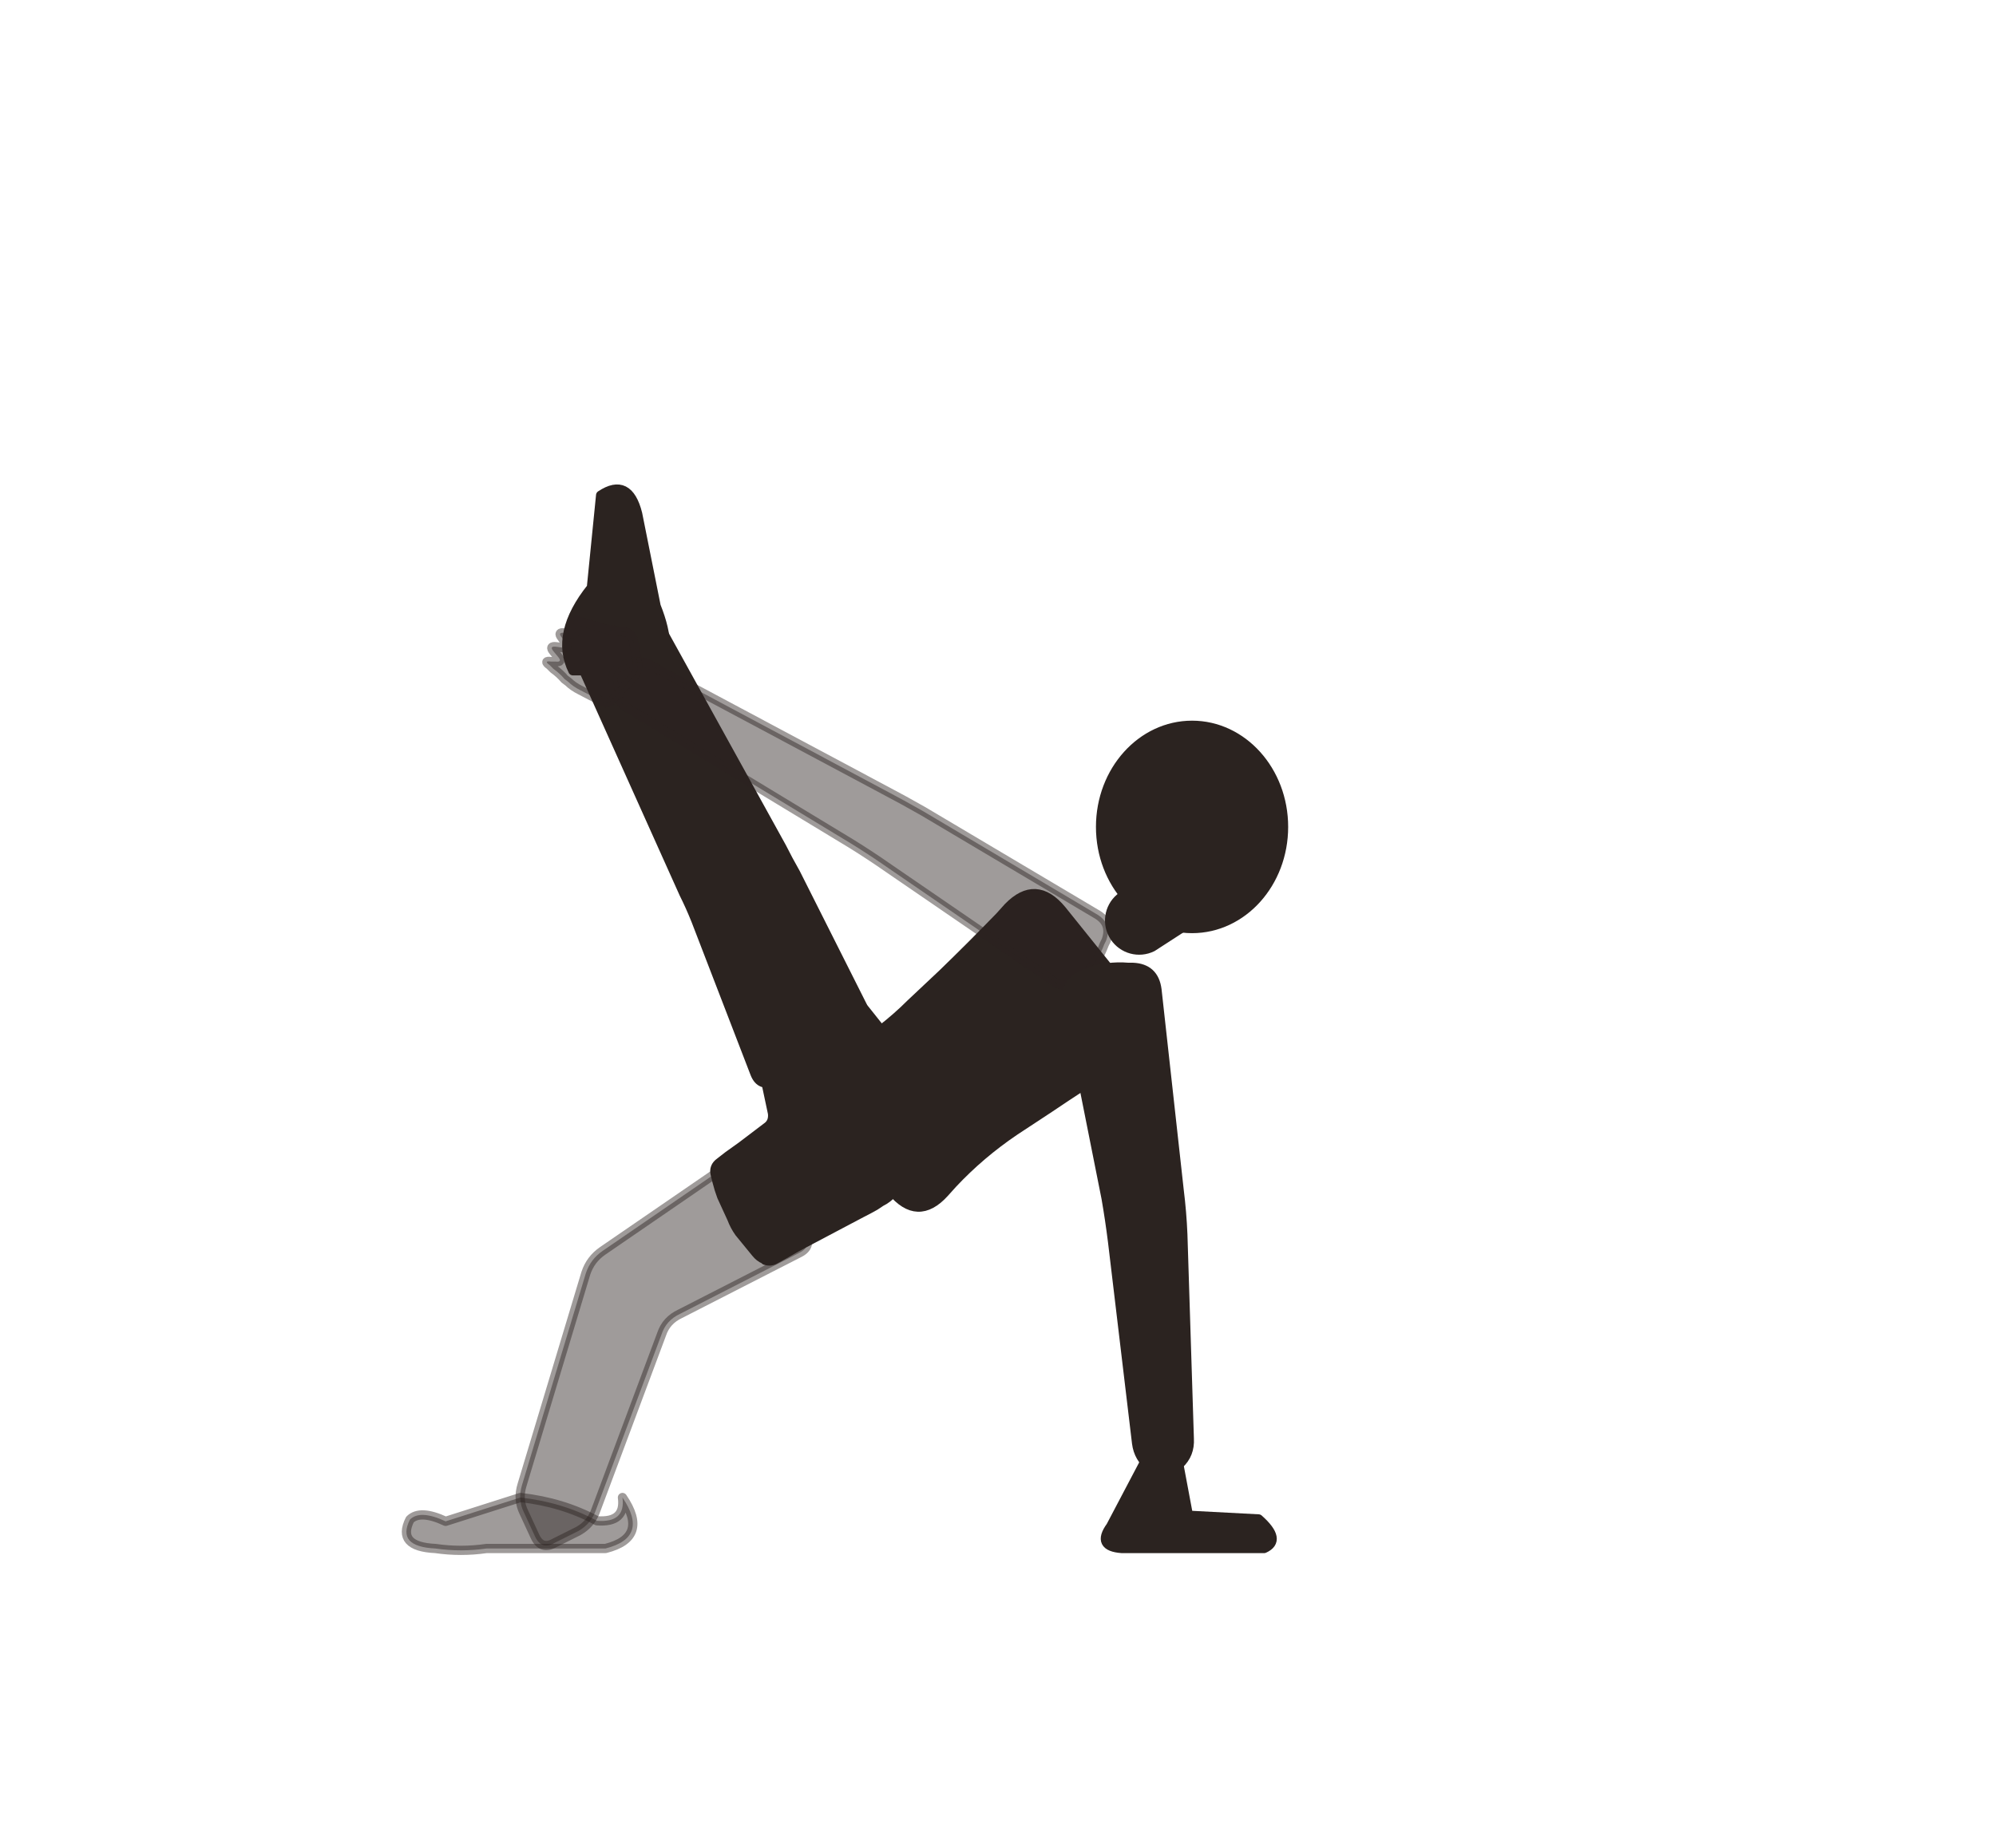
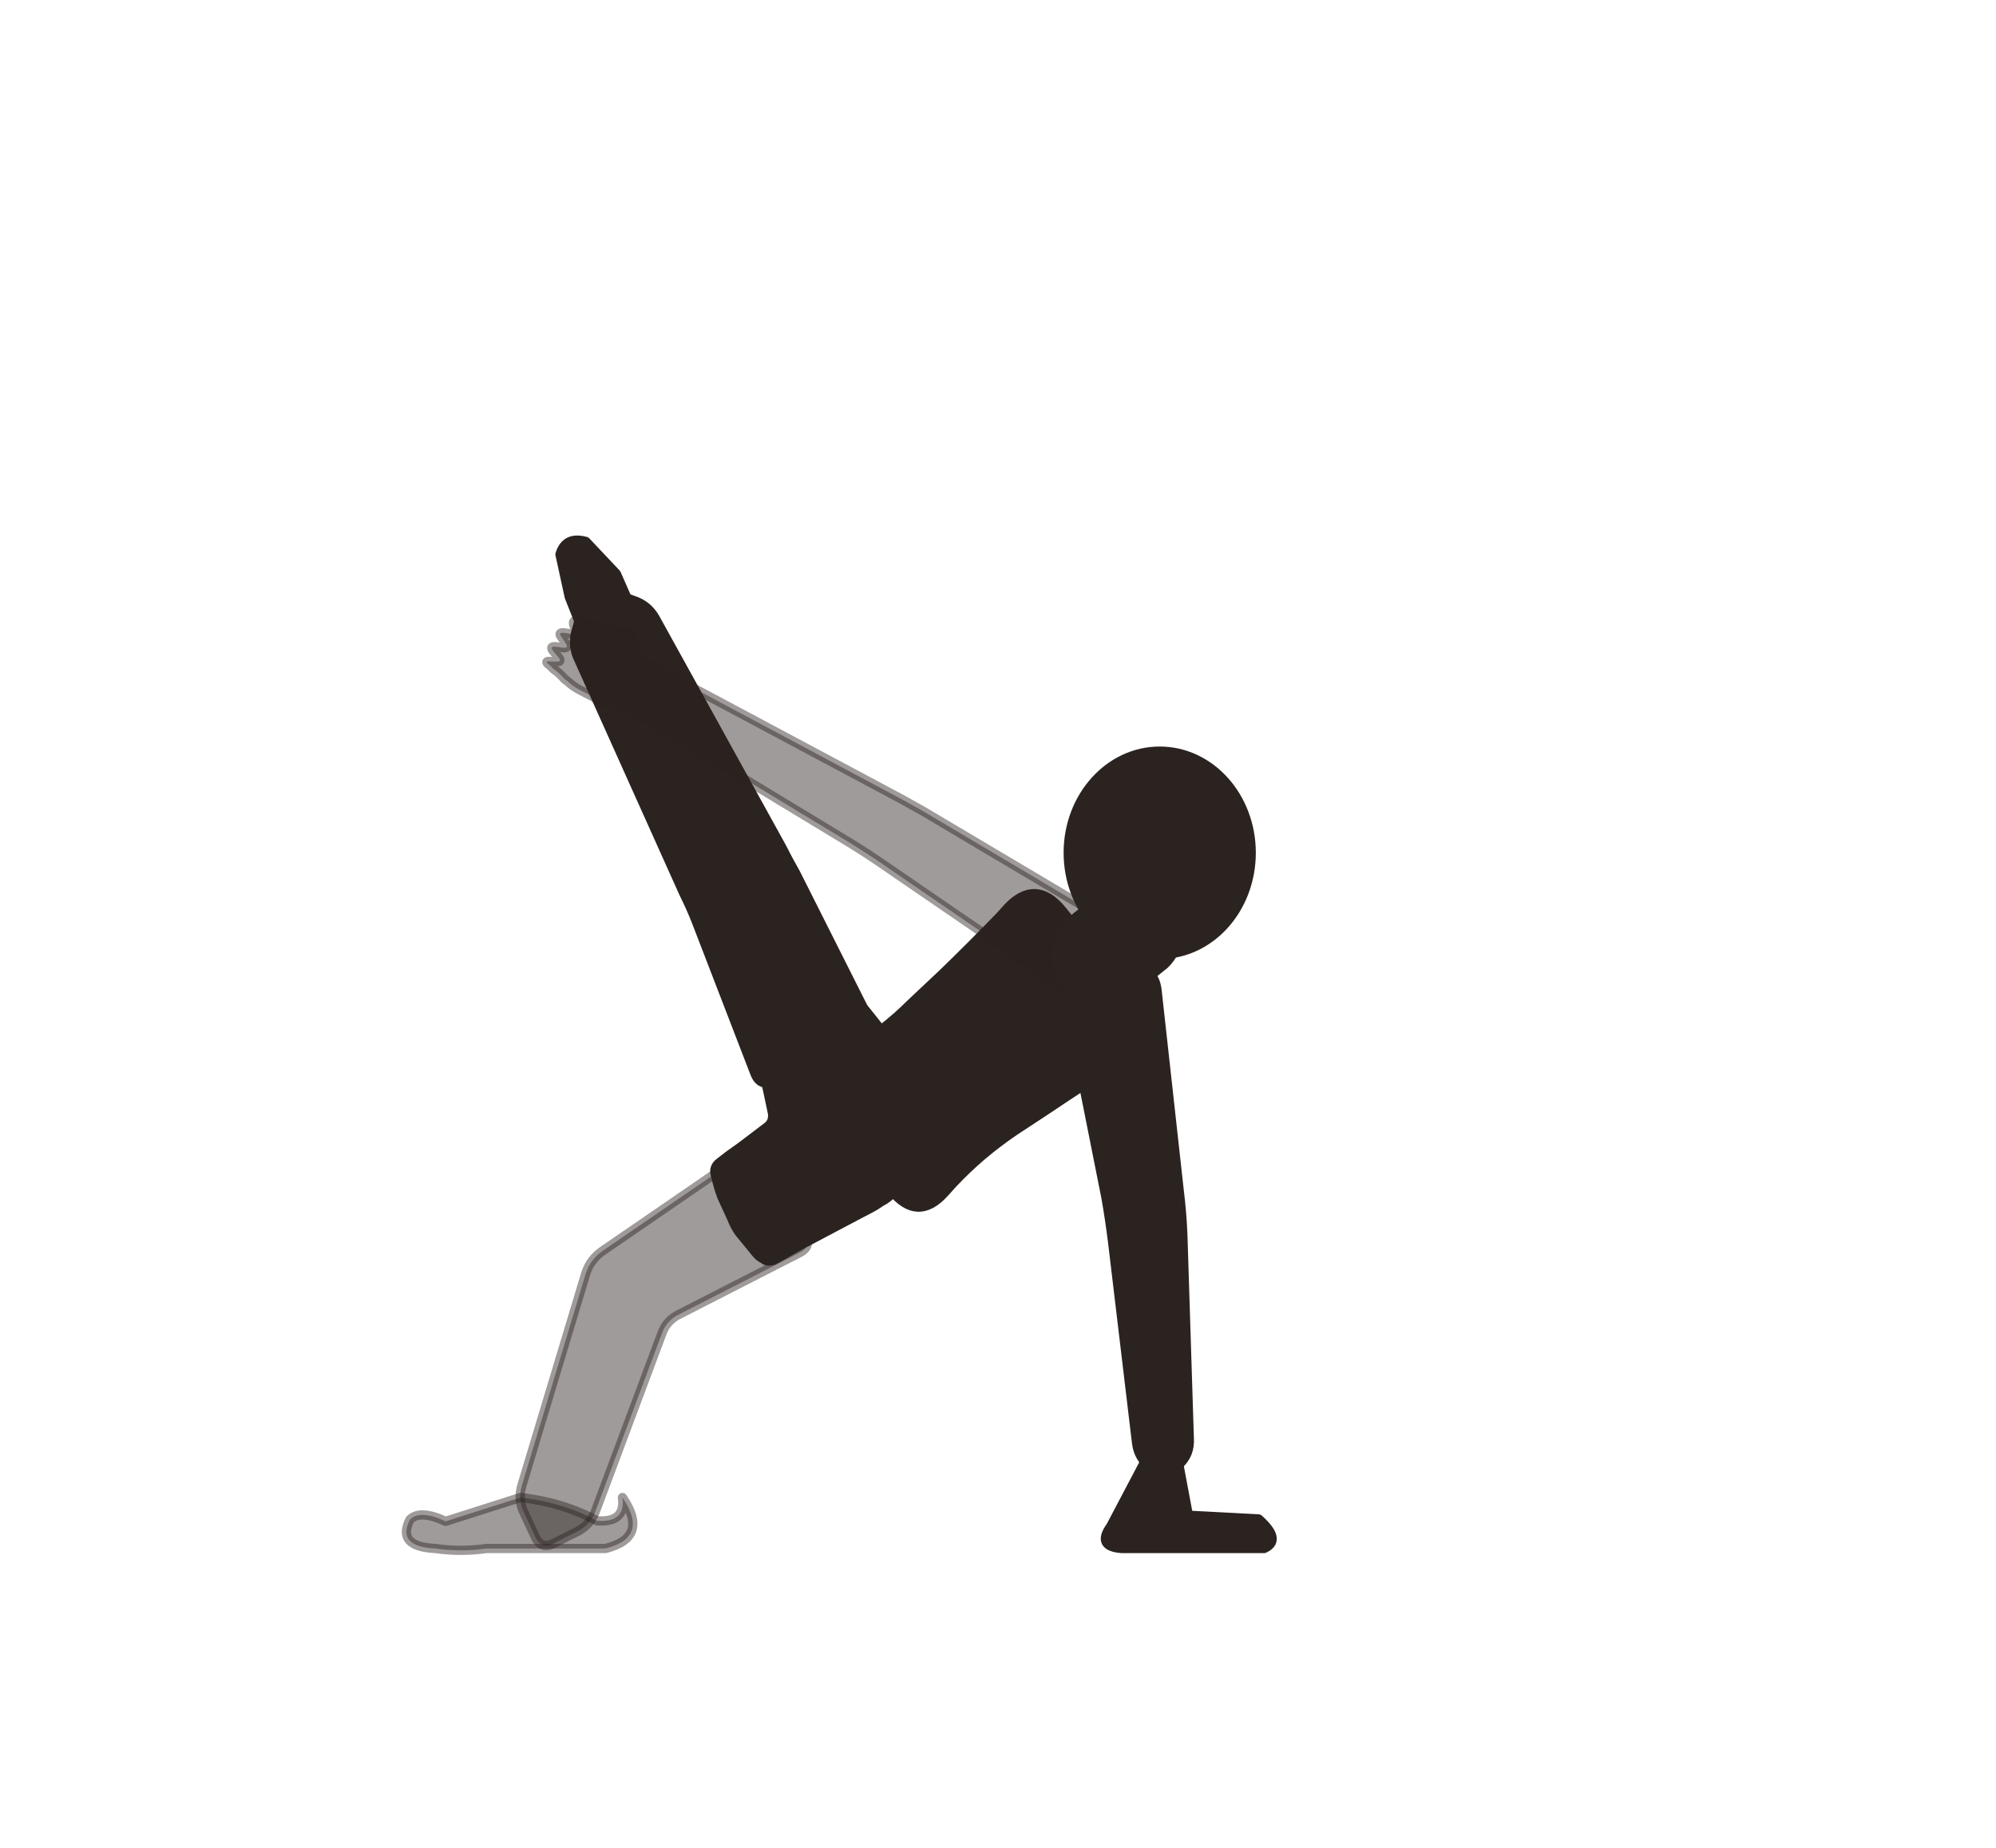
<svg xmlns="http://www.w3.org/2000/svg" viewBox="-8 0 216 200">
  <path d="M 72.2 125.1 L 57.2 135.4 Q 55.9 136.3 55.4 137.8 L 48.5 160.7 Q 48 162.3 48.7 163.7 L 49.9 166.3 Q 50.6 167.8 52 167 L 54.6 165.7 Q 56 164.9 56.5 163.4 L 63.6 144.4 Q 64.1 142.9 65.6 142.2 L 78.5 135.6 Q 79.9 134.9 79.1 133.5 L 74.4 125.6 Q 73.6 124.2 72.2 125.1 Z" fill="#2b2320" stroke="#2b2320" stroke-width="1" stroke-linejoin="round" fill-opacity="0.45" stroke-opacity="0.45" />
  <path d="M 59.36 162.08 Q 62.304 166.4 57.52 167.6 L 44.64 167.6 Q 41.88 168 39.12 167.6 Q 34.888 167.4 36.36 164.47 Q 37.464 163.37 40.224 164.66 L 48.32 162.08 Q 52.92 162.6 56.6 164.6 Q 59.728 164.84 59.36 162.08 Z" fill="#2b2320" stroke="#2b2320" stroke-width="1" stroke-linejoin="round" fill-opacity="0.45" stroke-opacity="0.45" />
  <path d="M 86.2 110.6 L 78.1 94.5 Q 77.3 93.1 76.6 91.7 L 62.9 66.9 Q 62.1 65.5 60.6 65 L 57.3 63.8 Q 55.8 63.3 55.4 64.8 L 54.4 68.1 Q 53.9 69.7 54.5 71.1 L 66 96.7 Q 66.7 98.1 67.3 99.6 L 73.7 116.2 Q 74.3 117.7 75.8 117 L 85.5 112.7 Q 86.9 112 86.2 110.6 Z" fill="#2b2320" stroke="#2b2320" stroke-width="1" stroke-linejoin="round" />
-   <path d="M 54 72.6 L 63 72.6 Q 65 70.6 63 65.6 L 61 55.6 Q 60 51.6 57 53.6 L 56 63.6 Q 52 68.6 54 72.6 Z" fill="#2b2320" stroke="#2b2320" stroke-width="1" stroke-linejoin="round" />
+   <path d="M 61.2 67.8 Q 59.7 70.9 55.9 70.4 L 53.6 64.6 L 52.6 60 Q 53.2 58 55.4 58.6 L 58.7 62.1 Z" fill="#2b2320" stroke="#2b2320" stroke-width="1" stroke-linejoin="round" />
  <path d="M 94.2 129.1 L 95.1 128.1 Q 98.1 124.9 101.8 122.4 L 105.6 119.9 Q 109.3 117.4 113 115.1 L 114.2 114.4 Q 117.9 112.1 115.1 108.7 L 106.9 98.5 Q 104.1 95.1 101.1 98.2 L 100.2 99.2 Q 97.1 102.4 94 105.4 L 90.6 108.6 Q 87.5 111.7 83.7 113.9 L 82.5 114.6 Q 78.7 116.9 81.5 120.3 L 88.5 128.9 Q 91.3 132.3 94.2 129.1 Z" fill="#2b2320" stroke="#2b2320" stroke-width="1" stroke-linejoin="round" />
  <path d="M 69.9 125.8 L 70.8 125.1 Q 71.5 124.6 72.2 124.1 L 75.1 121.9 Q 75.7 121.4 75.6 120.5 L 74.9 117.2 Q 74.8 116.3 74.6 115.5 L 74.4 114.2 Q 74.3 113.6 74.5 113.1 L 74.6 113 Q 74.9 112.5 75.4 112.2 L 77.8 110.7 Q 78.6 110.2 79.4 110 L 81.9 109.2 Q 82.7 109 83.5 108.9 L 84.3 108.8 Q 85.2 108.7 85.7 109.4 L 92.3 117.7 Q 92.8 118.3 92.6 119.1 L 91.6 123.8 Q 91.4 124.6 91.1 125.4 L 91 125.9 Q 90.7 126.7 90.2 127.4 L 88.6 129.1 Q 88.1 129.7 87.3 130.1 L 86.7 130.5 Q 86 130.9 85.2 131.3 L 78.2 135 Q 77.5 135.4 76.8 135.8 L 75.9 136.3 Q 75.4 136.6 74.8 136.4 L 74.7 136.3 Q 74.2 136.1 73.8 135.6 L 72 133.4 Q 71.5 132.7 71.2 131.9 L 70.1 129.5 Q 69.8 128.7 69.6 127.9 L 69.4 127.1 Q 69.2 126.3 69.9 125.8 Z" fill="#2b2320" stroke="#2b2320" stroke-width="1" stroke-linejoin="round" />
  <path d="M 110.6 98.9 L 91.9 87.8 Q 89.8 86.6 87.7 85.5 L 62.6 72.1 Q 61.3 71.3 59.8 71.9 L 59.5 72 Q 58.1 72.5 58.4 74 L 58.4 74.3 Q 58.7 75.9 60 76.7 L 84.1 91.3 Q 86.2 92.6 88.2 94 L 106 106.2 Q 107.6 107.3 109.1 105.9 L 109.4 105.6 Q 110.8 104.1 111.5 102.2 L 111.7 101.8 Q 112.4 99.9 110.6 98.9 Z" fill="#2b2320" stroke="#2b2320" stroke-width="1" stroke-linejoin="round" fill-opacity="0.45" stroke-opacity="0.45" />
  <path d="M 57.1 75.9 L 54.8 74.7 Q 54 74.3 53.5 73.8 L 53.1 73.5 Q 52.6 72.9 51.9 72.4 L 51.5 72 Q 50.8 71.5 51.6 71.6 L 52.1 71.6 Q 52.9 71.7 52.4 71.1 L 51.9 70.5 Q 51.4 69.9 52.2 70 L 52.9 70.1 Q 53.6 70.2 53.2 69.6 L 52.8 69 Q 52.3 68.4 53.1 68.5 L 53.7 68.6 Q 54.5 68.7 54.2 68 L 54.1 67.7 Q 53.9 67 54.6 67.2 L 56.6 67.8 Q 57.4 68.1 58.2 68.2 L 59.6 68.4 Q 60.4 68.5 60.5 69.3 L 60.6 69.5 Q 60.7 70.3 60.9 71.1 L 61 71.8 Q 61.1 72.6 60.6 73.2 L 58.3 75.7 Q 57.8 76.3 57.1 75.9 Z" fill="#2b2320" stroke="#2b2320" stroke-width="1" stroke-linejoin="round" fill-opacity="0.45" stroke-opacity="0.45" />
  <path d="M 107.5 108.6 L 111.7 129.7 Q 112.1 132 112.4 134.4 L 115 156.2 Q 115.2 157.8 116.5 158.8 L 116.8 159 Q 118.2 160 119.4 158.8 L 119.6 158.5 Q 120.8 157.4 120.7 155.7 L 120 133.6 Q 119.9 131.2 119.6 128.8 L 117.2 107.1 Q 116.9 104.8 114.6 104.7 L 114.1 104.7 Q 111.8 104.5 109.7 105.3 L 109.2 105.5 Q 107.1 106.4 107.5 108.6 Z" fill="#2b2320" stroke="#2b2320" stroke-width="1" stroke-linejoin="round" />
  <path d="M 116.2 157.6 L 112.2 165.2 Q 110.6 167.4 113.4 167.6 L 119.6 167.6 L 128.8 167.6 Q 130.8 166.7 128.2 164.4 L 120.6 164 L 119.4 157.6 Z" fill="#2b2320" stroke="#2b2320" stroke-width="1" stroke-linejoin="round" />
-   <path d="M 116.7 102.5 L 120.1 100.3 A 3.2 3.2 0 0 0 116.6 95 L 113.2 97.2 A 3.2 3.2 0 0 0 116.7 102.5 Z" fill="#2b2320" stroke="#2b2320" stroke-width="1" stroke-linejoin="round" />
-   <ellipse cx="121" cy="89.5" rx="9.9" ry="11" fill="#2b2320" stroke="#2b2320" stroke-width="1" stroke-linejoin="round" />
+   <path d="M 114.1 107.5 L 118 104.4 A 5 5 0 0 0 111.8 96.6 L 107.9 99.7 A 5 5 0 0 0 114.1 107.5 Z" fill="#2b2320" stroke="#2b2320" stroke-width="1" stroke-linejoin="round" />
+   <ellipse cx="117.5" cy="92.3" rx="9.9" ry="11" fill="#2b2320" stroke="#2b2320" stroke-width="1" stroke-linejoin="round" />
</svg>
